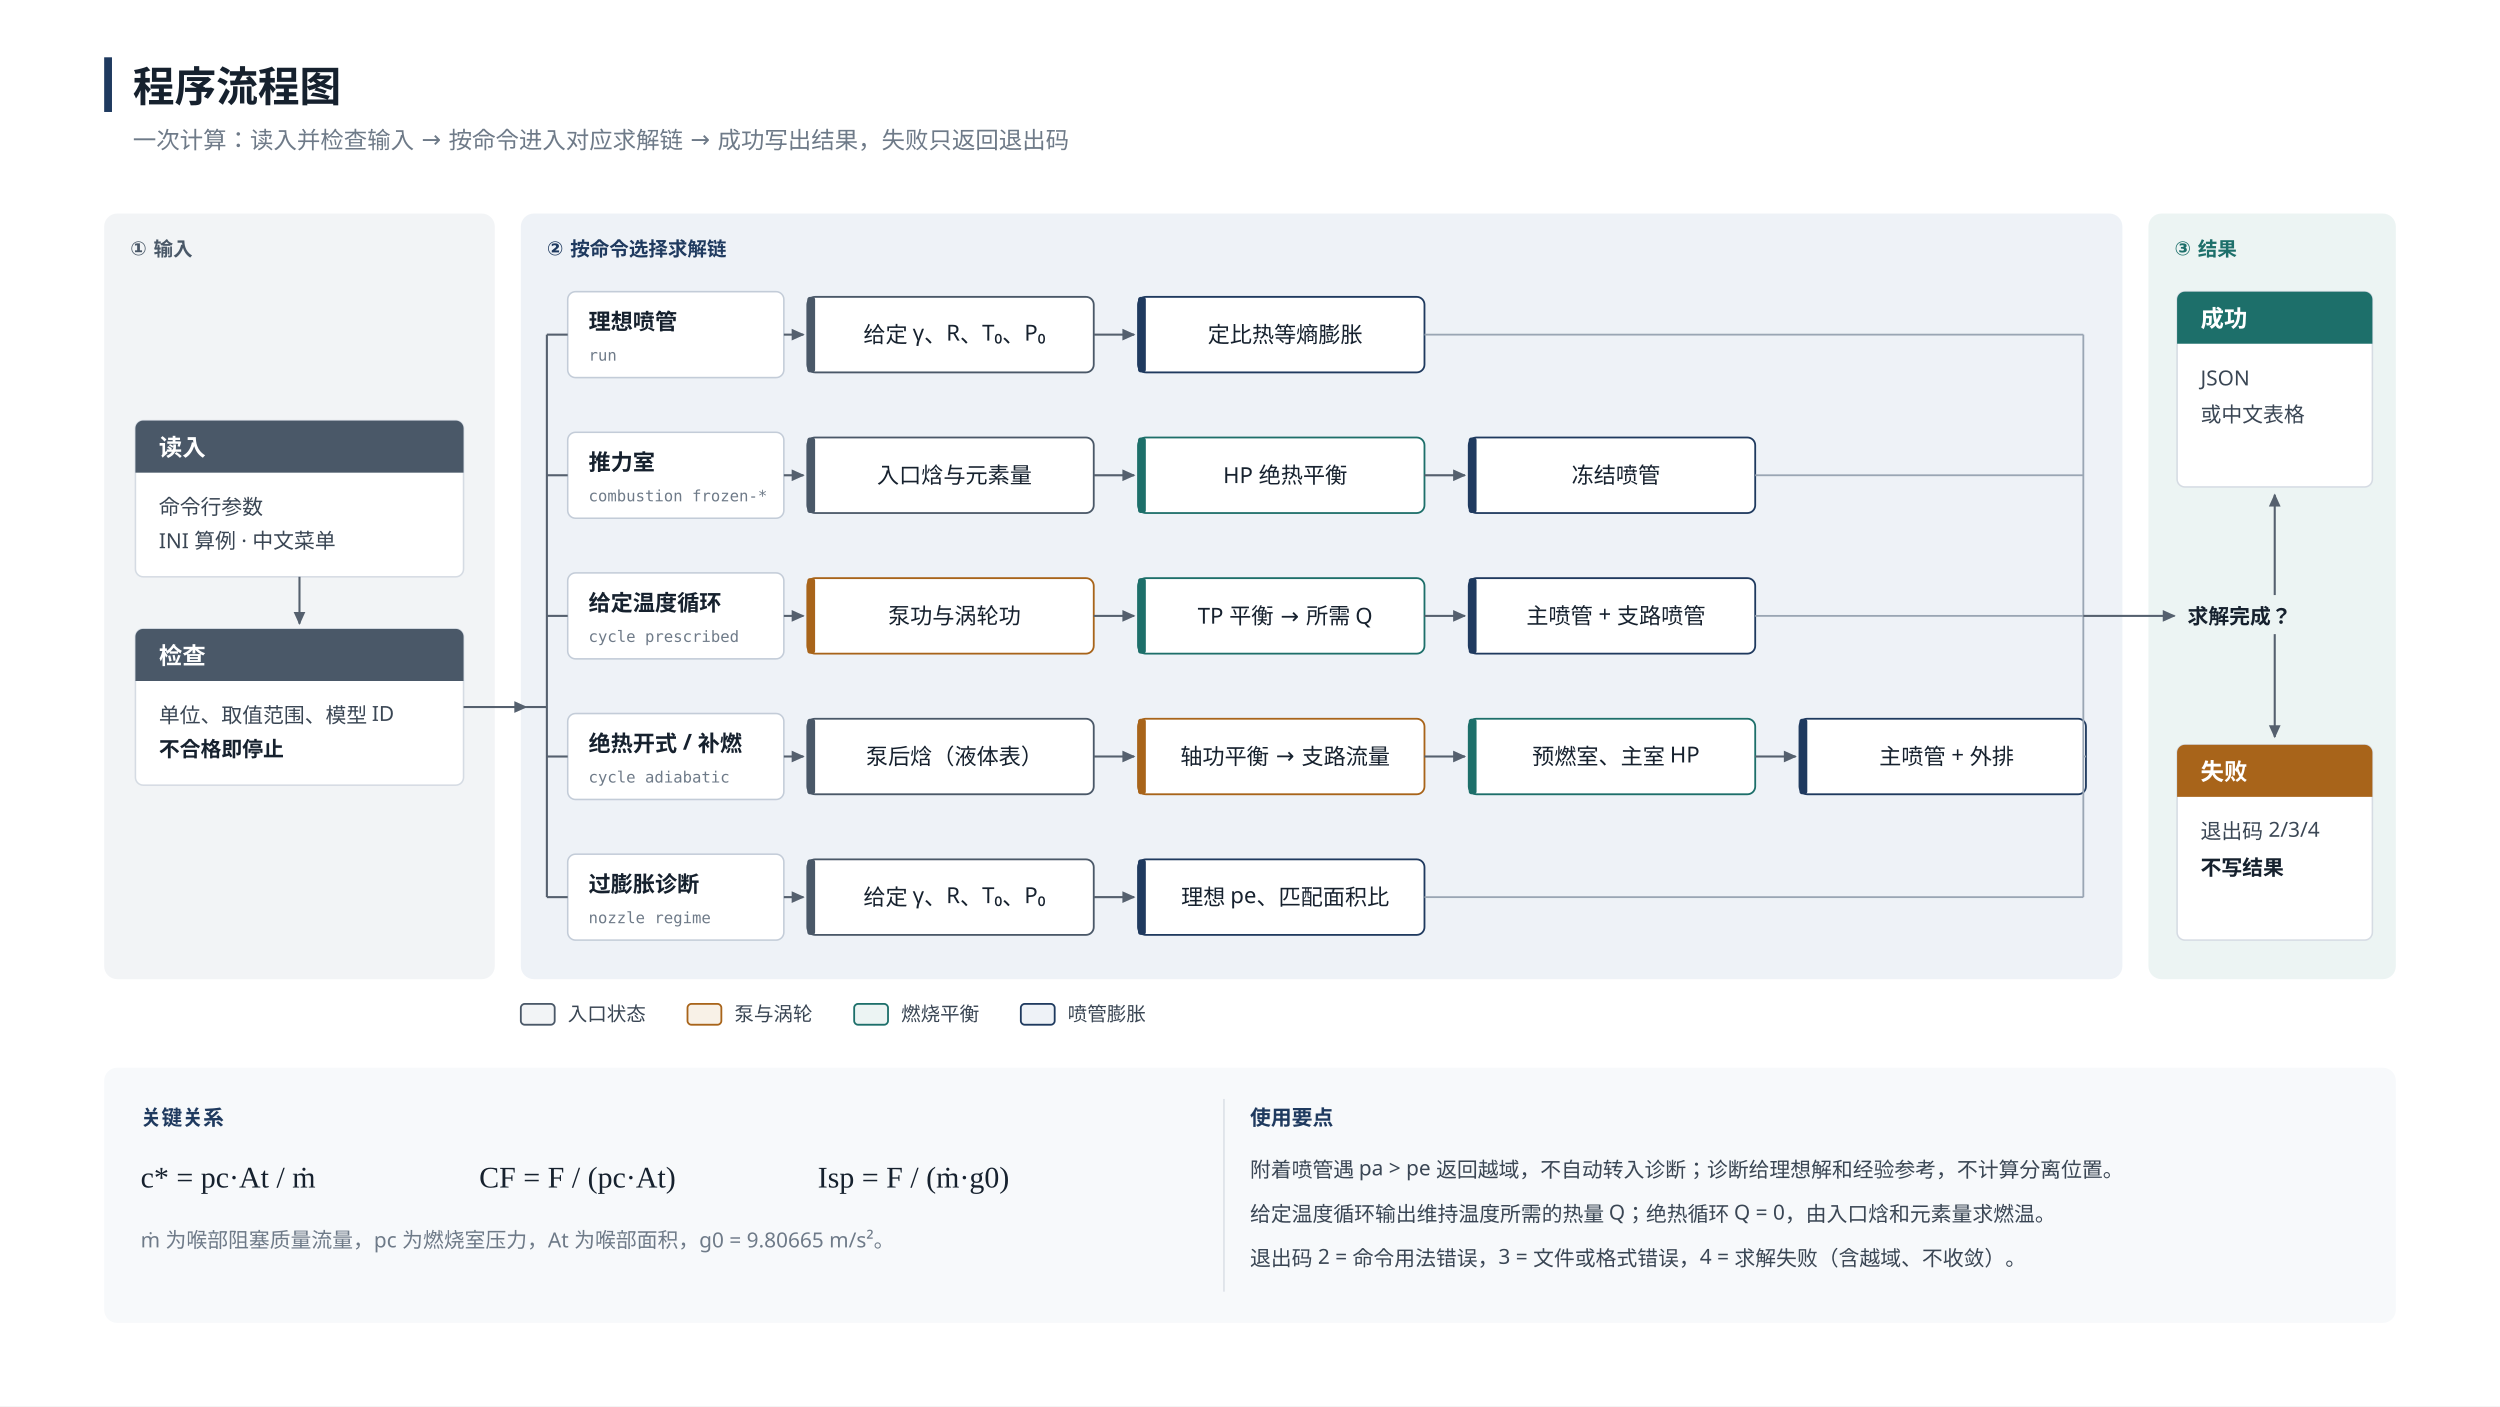
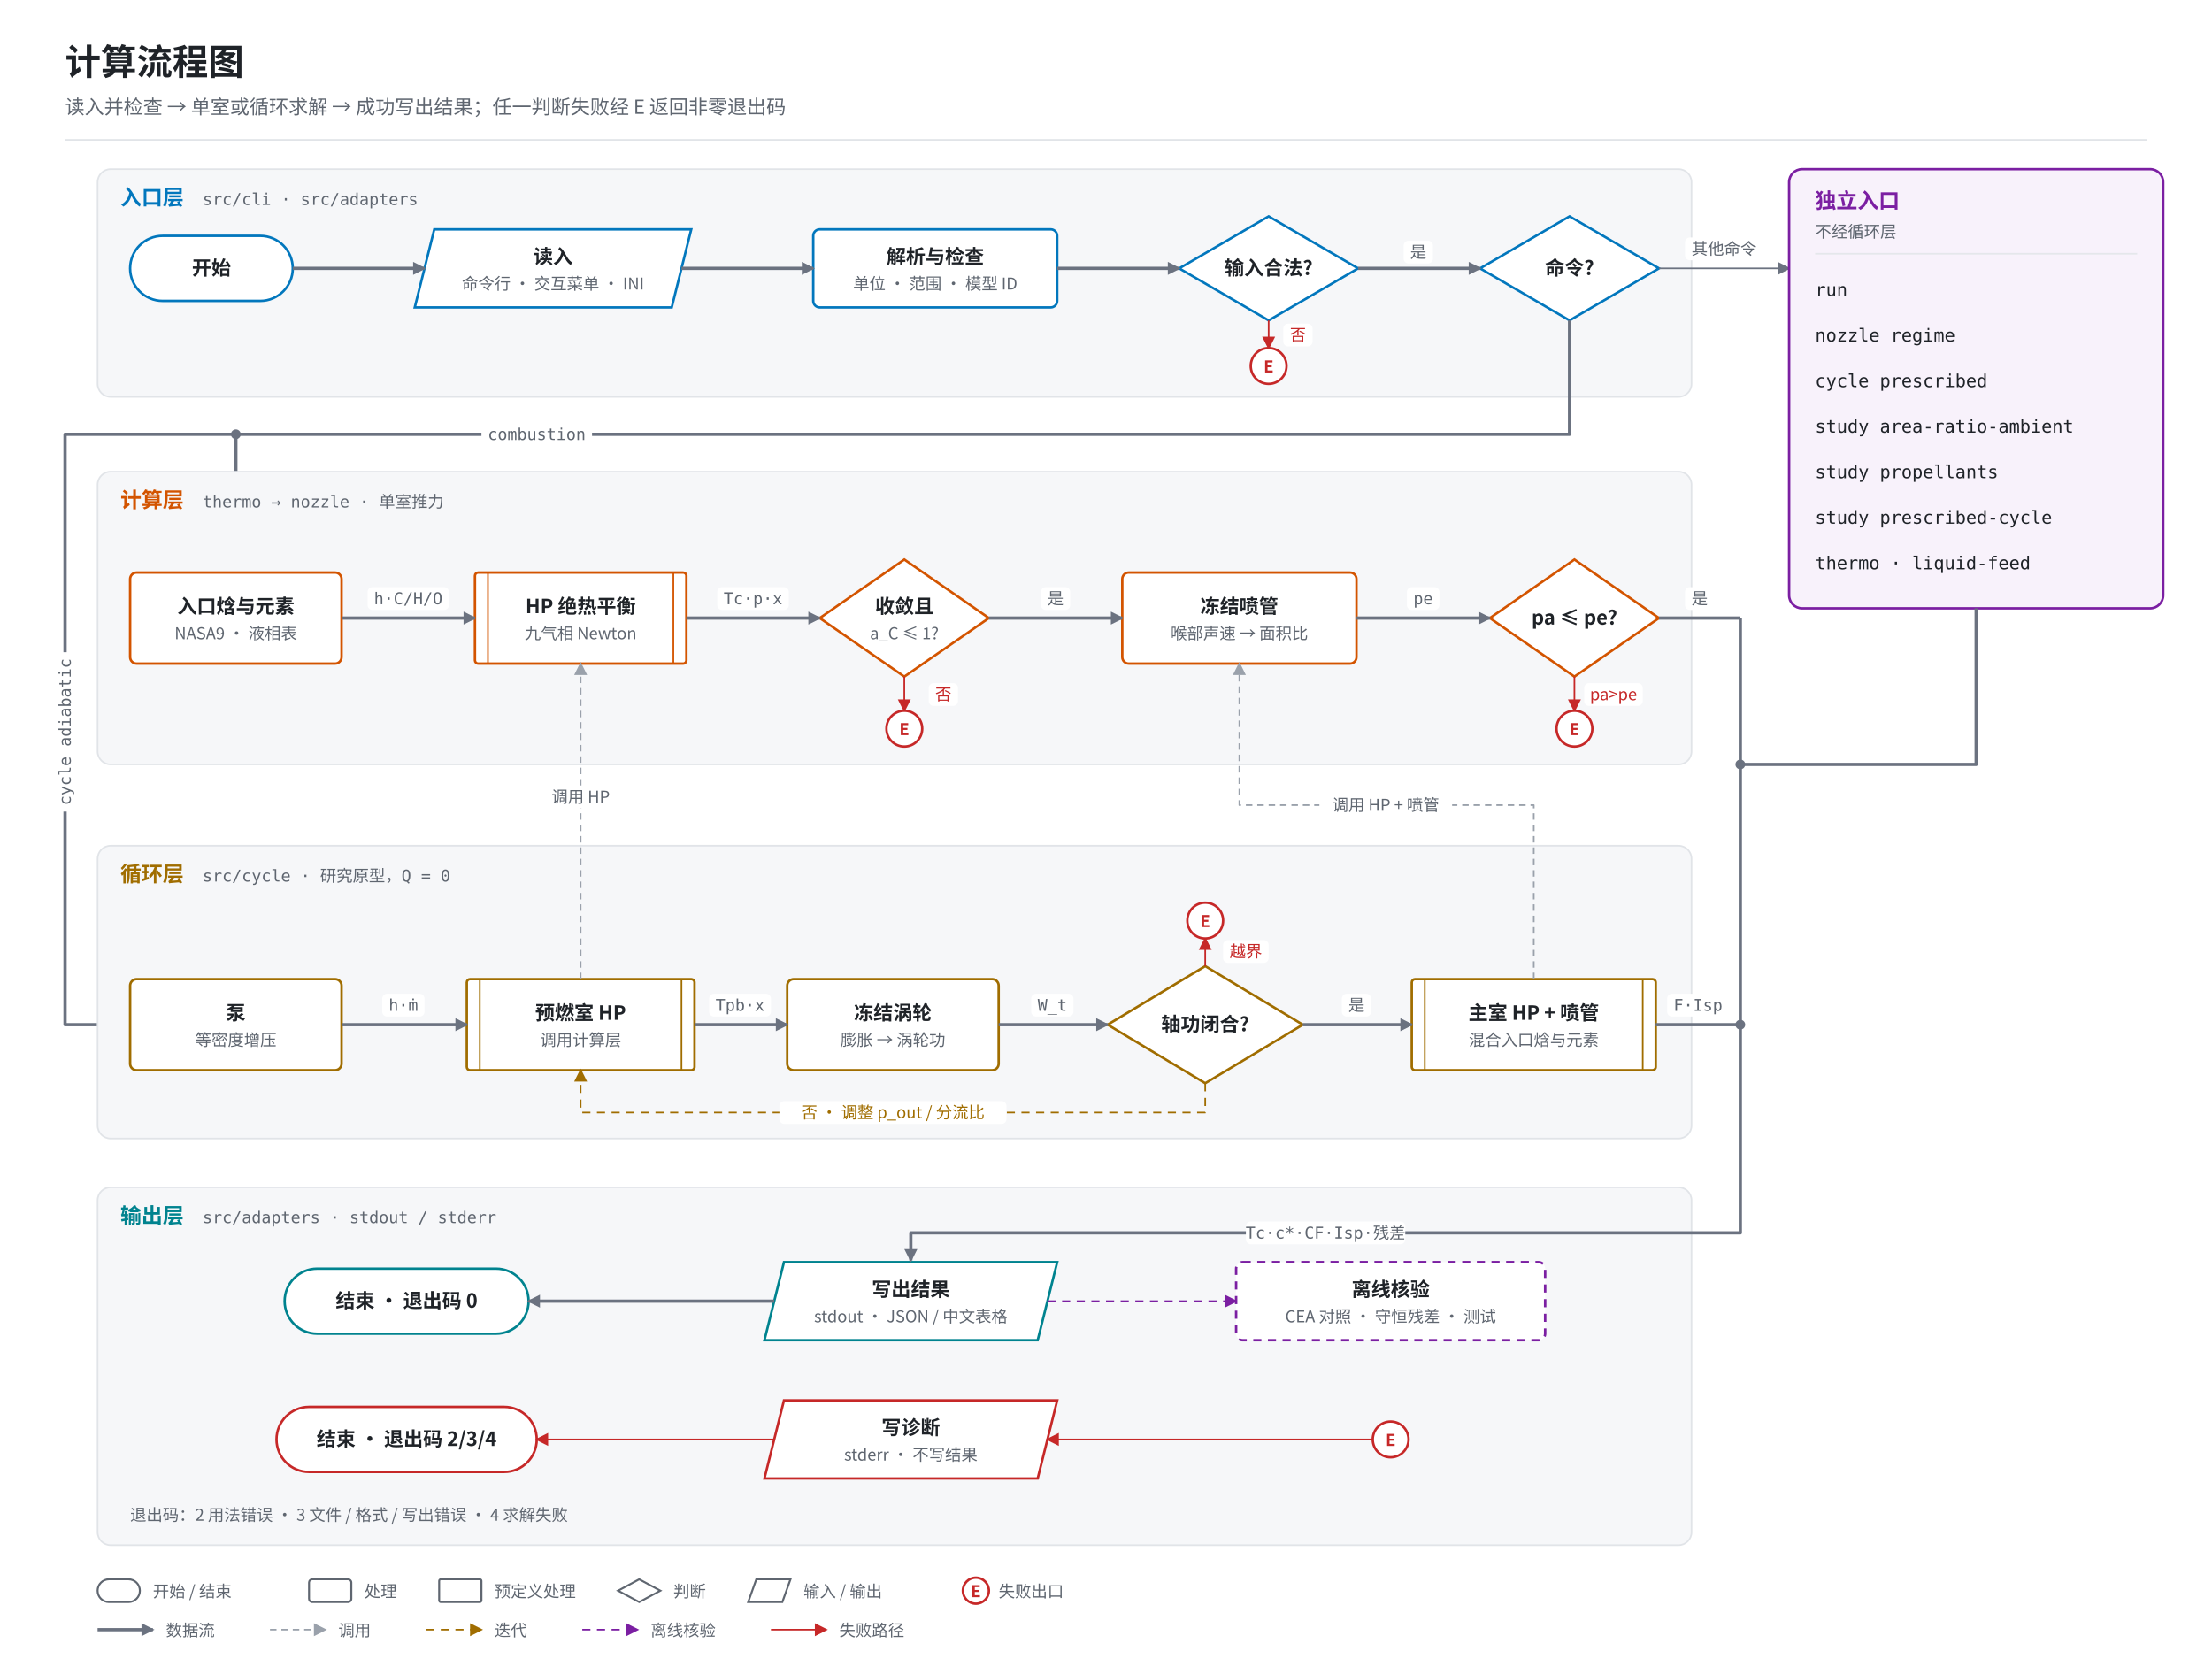
- <svg xmlns="http://www.w3.org/2000/svg" width="1920" height="1080" viewBox="0 0 1920 1080" role="img" aria-labelledby="flow-title flow-desc">
+ <svg xmlns="http://www.w3.org/2000/svg" width="1360" height="1020" viewBox="0 0 1360 1020" role="img" aria-labelledby="flow-title flow-desc">
  <defs>
-     <marker id="flow-arrow" markerWidth="10" markerHeight="9" refX="9" refY="4.5" orient="auto" markerUnits="userSpaceOnUse">
-       <path d="M0,0 L10,4.5 L0,9 Z" fill="#55606e" />
+     <marker id="ah-main" markerWidth="8" markerHeight="8" refX="7" refY="4" orient="auto" markerUnits="userSpaceOnUse">
+       <path d="M0,0 L8,4 L0,8 Z" fill="#6b7280" />
+     </marker>
+     <marker id="ah-sub" markerWidth="8" markerHeight="8" refX="7" refY="4" orient="auto" markerUnits="userSpaceOnUse">
+       <path d="M0,0 L8,4 L0,8 Z" fill="#6b7280" />
+     </marker>
+     <marker id="ah-call" markerWidth="8" markerHeight="8" refX="7" refY="4" orient="auto" markerUnits="userSpaceOnUse">
+       <path d="M0,0 L8,4 L0,8 Z" fill="#9aa1ab" />
+     </marker>
+     <marker id="ah-loop" markerWidth="8" markerHeight="8" refX="7" refY="4" orient="auto" markerUnits="userSpaceOnUse">
+       <path d="M0,0 L8,4 L0,8 Z" fill="#a06d00" />
+     </marker>
+     <marker id="ah-verify" markerWidth="8" markerHeight="8" refX="7" refY="4" orient="auto" markerUnits="userSpaceOnUse">
+       <path d="M0,0 L8,4 L0,8 Z" fill="#7b1fa2" />
+     </marker>
+     <marker id="ah-fail" markerWidth="8" markerHeight="8" refX="7" refY="4" orient="auto" markerUnits="userSpaceOnUse">
+       <path d="M0,0 L8,4 L0,8 Z" fill="#c62828" />
    </marker>
  </defs>
-   <g font-family="'Noto Sans SC','Source Han Sans SC','Microsoft YaHei',sans-serif">
-     <rect width="1920" height="1080" fill="#ffffff" />
-     <rect x="80" y="44" width="6" height="42" fill="#1f3a5f" />
-     <text x="102" y="78" font-size="32" fill="#16212e" font-weight="700" text-anchor="start">程序流程图</text>
-     <text x="102" y="114" font-size="18" fill="#6e7a88" font-weight="400" text-anchor="start">一次计算：读入并检查输入 → 按命令进入对应求解链 → 成功写出结果，失败只返回退出码</text>
-     <rect x="80" y="164" width="300" height="588" rx="10" fill="#f2f4f6" stroke="none" stroke-width="1.2" />
-     <text x="100" y="196" font-size="15" fill="#4a5868" font-weight="700" text-anchor="start">① 输入</text>
-     <rect x="104" y="323.0" width="252" height="120" rx="6" fill="#ffffff" stroke="#d5dbe3" stroke-width="1.2" />
-     <path d="M104,329.0 a6,6 0 0 1 6,-6 h240 a6,6 0 0 1 6,6 v34 h-252 Z" fill="#4a5868" />
-     <text x="122" y="350.0" font-size="18" fill="#ffffff" font-weight="700" text-anchor="start">读入</text>
-     <text x="122" y="395.0" font-size="16" fill="#3a4654" font-weight="400" text-anchor="start">命令行参数</text>
-     <text x="122" y="421.0" font-size="16" fill="#3a4654" font-weight="400" text-anchor="start">INI 算例 · 中文菜单</text>
-     <polyline points="230,443.0 230,479.0" fill="none" stroke="#55606e" stroke-width="1.6" stroke-linejoin="round" marker-end="url(#flow-arrow)" />
-     <rect x="104" y="483.0" width="252" height="120" rx="6" fill="#ffffff" stroke="#d5dbe3" stroke-width="1.2" />
-     <path d="M104,489.0 a6,6 0 0 1 6,-6 h240 a6,6 0 0 1 6,6 v34 h-252 Z" fill="#4a5868" />
-     <text x="122" y="510.0" font-size="18" fill="#ffffff" font-weight="700" text-anchor="start">检查</text>
-     <text x="122" y="555.0" font-size="16" fill="#3a4654" font-weight="400" text-anchor="start">单位、取值范围、模型 ID</text>
-     <text x="122" y="581.0" font-size="16" fill="#3a4654" font-weight="400" text-anchor="start">
-       <tspan font-weight="700" fill="#16212e">不合格即停止</tspan>
-     </text>
-     <rect x="400" y="164" width="1230" height="588" rx="10" fill="#eef2f7" stroke="none" stroke-width="1.2" />
-     <text x="420" y="196" font-size="15" fill="#1f3a5f" font-weight="700" text-anchor="start">② 按命令选择求解链</text>
-     <polyline points="356,543.0 404,543.0" fill="none" stroke="#55606e" stroke-width="1.6" stroke-linejoin="round" marker-end="url(#flow-arrow)" />
-     <line x1="420" y1="257.0" x2="420" y2="689.0" stroke="#55606e" stroke-width="1.6" />
-     <line x1="404" y1="543.0" x2="420" y2="543.0" stroke="#55606e" stroke-width="1.6" />
-     <rect x="436" y="224" width="166" height="66" rx="6" fill="#ffffff" stroke="#c3ccd8" stroke-width="1.2" />
-     <text x="452" y="253.0" font-size="17" fill="#16212e" font-weight="700" text-anchor="start">理想喷管</text>
-     <text x="452" y="277.0" font-size="12" fill="#6e7a88" font-weight="400" text-anchor="start" font-family="'Cascadia Mono',Consolas,monospace">run</text>
-     <line x1="420" y1="257.0" x2="436" y2="257.0" stroke="#55606e" stroke-width="1.6" />
-     <polyline points="602,257.0 617,257.0" fill="none" stroke="#55606e" stroke-width="1.6" stroke-linejoin="round" marker-end="url(#flow-arrow)" />
-     <rect x="620" y="228" width="220" height="58" rx="6" fill="#ffffff" stroke="#4a5868" stroke-width="1.4" />
-     <rect x="620" y="228" width="6" height="58" rx="2" fill="#4a5868" />
-     <text x="733.0" y="263.0" font-size="17" fill="#16212e" font-weight="500" text-anchor="middle">给定 γ、R、T₀、P₀</text>
-     <polyline points="840,257.0 871,257.0" fill="none" stroke="#55606e" stroke-width="1.6" stroke-linejoin="round" marker-end="url(#flow-arrow)" />
-     <rect x="874" y="228" width="220" height="58" rx="6" fill="#ffffff" stroke="#1f3a5f" stroke-width="1.4" />
-     <rect x="874" y="228" width="6" height="58" rx="2" fill="#1f3a5f" />
-     <text x="987.0" y="263.0" font-size="17" fill="#16212e" font-weight="500" text-anchor="middle">定比热等熵膨胀</text>
-     <line x1="1094" y1="257.0" x2="1600" y2="257.0" stroke="#9aa6b4" stroke-width="1.4" />
-     <rect x="436" y="332" width="166" height="66" rx="6" fill="#ffffff" stroke="#c3ccd8" stroke-width="1.2" />
-     <text x="452" y="361.0" font-size="17" fill="#16212e" font-weight="700" text-anchor="start">推力室</text>
-     <text x="452" y="385.0" font-size="12" fill="#6e7a88" font-weight="400" text-anchor="start" font-family="'Cascadia Mono',Consolas,monospace">combustion frozen-*</text>
-     <line x1="420" y1="365.0" x2="436" y2="365.0" stroke="#55606e" stroke-width="1.6" />
-     <polyline points="602,365.0 617,365.0" fill="none" stroke="#55606e" stroke-width="1.6" stroke-linejoin="round" marker-end="url(#flow-arrow)" />
-     <rect x="620" y="336" width="220" height="58" rx="6" fill="#ffffff" stroke="#4a5868" stroke-width="1.4" />
-     <rect x="620" y="336" width="6" height="58" rx="2" fill="#4a5868" />
-     <text x="733.0" y="371.0" font-size="17" fill="#16212e" font-weight="500" text-anchor="middle">入口焓与元素量</text>
-     <polyline points="840,365.0 871,365.0" fill="none" stroke="#55606e" stroke-width="1.6" stroke-linejoin="round" marker-end="url(#flow-arrow)" />
-     <rect x="874" y="336" width="220" height="58" rx="6" fill="#ffffff" stroke="#1d6f6a" stroke-width="1.4" />
-     <rect x="874" y="336" width="6" height="58" rx="2" fill="#1d6f6a" />
-     <text x="987.0" y="371.0" font-size="17" fill="#16212e" font-weight="500" text-anchor="middle">HP 绝热平衡</text>
-     <polyline points="1094,365.0 1125,365.0" fill="none" stroke="#55606e" stroke-width="1.6" stroke-linejoin="round" marker-end="url(#flow-arrow)" />
-     <rect x="1128" y="336" width="220" height="58" rx="6" fill="#ffffff" stroke="#1f3a5f" stroke-width="1.4" />
-     <rect x="1128" y="336" width="6" height="58" rx="2" fill="#1f3a5f" />
-     <text x="1241.0" y="371.0" font-size="17" fill="#16212e" font-weight="500" text-anchor="middle">冻结喷管</text>
-     <line x1="1348" y1="365.0" x2="1600" y2="365.0" stroke="#9aa6b4" stroke-width="1.4" />
-     <rect x="436" y="440" width="166" height="66" rx="6" fill="#ffffff" stroke="#c3ccd8" stroke-width="1.2" />
-     <text x="452" y="469.0" font-size="17" fill="#16212e" font-weight="700" text-anchor="start">给定温度循环</text>
-     <text x="452" y="493.0" font-size="12" fill="#6e7a88" font-weight="400" text-anchor="start" font-family="'Cascadia Mono',Consolas,monospace">cycle prescribed</text>
-     <line x1="420" y1="473.0" x2="436" y2="473.0" stroke="#55606e" stroke-width="1.6" />
-     <polyline points="602,473.0 617,473.0" fill="none" stroke="#55606e" stroke-width="1.6" stroke-linejoin="round" marker-end="url(#flow-arrow)" />
-     <rect x="620" y="444" width="220" height="58" rx="6" fill="#ffffff" stroke="#a8641a" stroke-width="1.4" />
-     <rect x="620" y="444" width="6" height="58" rx="2" fill="#a8641a" />
-     <text x="733.0" y="479.0" font-size="17" fill="#16212e" font-weight="500" text-anchor="middle">泵功与涡轮功</text>
-     <polyline points="840,473.0 871,473.0" fill="none" stroke="#55606e" stroke-width="1.6" stroke-linejoin="round" marker-end="url(#flow-arrow)" />
-     <rect x="874" y="444" width="220" height="58" rx="6" fill="#ffffff" stroke="#1d6f6a" stroke-width="1.4" />
-     <rect x="874" y="444" width="6" height="58" rx="2" fill="#1d6f6a" />
-     <text x="987.0" y="479.0" font-size="17" fill="#16212e" font-weight="500" text-anchor="middle">TP 平衡 → 所需 Q</text>
-     <polyline points="1094,473.0 1125,473.0" fill="none" stroke="#55606e" stroke-width="1.6" stroke-linejoin="round" marker-end="url(#flow-arrow)" />
-     <rect x="1128" y="444" width="220" height="58" rx="6" fill="#ffffff" stroke="#1f3a5f" stroke-width="1.4" />
-     <rect x="1128" y="444" width="6" height="58" rx="2" fill="#1f3a5f" />
-     <text x="1241.0" y="479.0" font-size="17" fill="#16212e" font-weight="500" text-anchor="middle">主喷管 + 支路喷管</text>
-     <line x1="1348" y1="473.0" x2="1600" y2="473.0" stroke="#9aa6b4" stroke-width="1.4" />
-     <rect x="436" y="548" width="166" height="66" rx="6" fill="#ffffff" stroke="#c3ccd8" stroke-width="1.2" />
-     <text x="452" y="577.0" font-size="17" fill="#16212e" font-weight="700" text-anchor="start">绝热开式 / 补燃</text>
-     <text x="452" y="601.0" font-size="12" fill="#6e7a88" font-weight="400" text-anchor="start" font-family="'Cascadia Mono',Consolas,monospace">cycle adiabatic</text>
-     <line x1="420" y1="581.0" x2="436" y2="581.0" stroke="#55606e" stroke-width="1.6" />
-     <polyline points="602,581.0 617,581.0" fill="none" stroke="#55606e" stroke-width="1.6" stroke-linejoin="round" marker-end="url(#flow-arrow)" />
-     <rect x="620" y="552" width="220" height="58" rx="6" fill="#ffffff" stroke="#4a5868" stroke-width="1.4" />
-     <rect x="620" y="552" width="6" height="58" rx="2" fill="#4a5868" />
-     <text x="733.0" y="587.0" font-size="17" fill="#16212e" font-weight="500" text-anchor="middle">泵后焓（液体表）</text>
-     <polyline points="840,581.0 871,581.0" fill="none" stroke="#55606e" stroke-width="1.6" stroke-linejoin="round" marker-end="url(#flow-arrow)" />
-     <rect x="874" y="552" width="220" height="58" rx="6" fill="#ffffff" stroke="#a8641a" stroke-width="1.4" />
-     <rect x="874" y="552" width="6" height="58" rx="2" fill="#a8641a" />
-     <text x="987.0" y="587.0" font-size="17" fill="#16212e" font-weight="500" text-anchor="middle">轴功平衡 → 支路流量</text>
-     <polyline points="1094,581.0 1125,581.0" fill="none" stroke="#55606e" stroke-width="1.6" stroke-linejoin="round" marker-end="url(#flow-arrow)" />
-     <rect x="1128" y="552" width="220" height="58" rx="6" fill="#ffffff" stroke="#1d6f6a" stroke-width="1.4" />
-     <rect x="1128" y="552" width="6" height="58" rx="2" fill="#1d6f6a" />
-     <text x="1241.0" y="587.0" font-size="17" fill="#16212e" font-weight="500" text-anchor="middle">预燃室、主室 HP</text>
-     <polyline points="1348,581.0 1379,581.0" fill="none" stroke="#55606e" stroke-width="1.6" stroke-linejoin="round" marker-end="url(#flow-arrow)" />
-     <rect x="1382" y="552" width="220" height="58" rx="6" fill="#ffffff" stroke="#1f3a5f" stroke-width="1.4" />
-     <rect x="1382" y="552" width="6" height="58" rx="2" fill="#1f3a5f" />
-     <text x="1495.0" y="587.0" font-size="17" fill="#16212e" font-weight="500" text-anchor="middle">主喷管 + 外排</text>
-     <line x1="1602" y1="581.0" x2="1600" y2="581.0" stroke="#9aa6b4" stroke-width="1.4" />
-     <rect x="436" y="656" width="166" height="66" rx="6" fill="#ffffff" stroke="#c3ccd8" stroke-width="1.2" />
-     <text x="452" y="685.0" font-size="17" fill="#16212e" font-weight="700" text-anchor="start">过膨胀诊断</text>
-     <text x="452" y="709.0" font-size="12" fill="#6e7a88" font-weight="400" text-anchor="start" font-family="'Cascadia Mono',Consolas,monospace">nozzle regime</text>
-     <line x1="420" y1="689.0" x2="436" y2="689.0" stroke="#55606e" stroke-width="1.6" />
-     <polyline points="602,689.0 617,689.0" fill="none" stroke="#55606e" stroke-width="1.6" stroke-linejoin="round" marker-end="url(#flow-arrow)" />
-     <rect x="620" y="660" width="220" height="58" rx="6" fill="#ffffff" stroke="#4a5868" stroke-width="1.4" />
-     <rect x="620" y="660" width="6" height="58" rx="2" fill="#4a5868" />
-     <text x="733.0" y="695.0" font-size="17" fill="#16212e" font-weight="500" text-anchor="middle">给定 γ、R、T₀、P₀</text>
-     <polyline points="840,689.0 871,689.0" fill="none" stroke="#55606e" stroke-width="1.6" stroke-linejoin="round" marker-end="url(#flow-arrow)" />
-     <rect x="874" y="660" width="220" height="58" rx="6" fill="#ffffff" stroke="#1f3a5f" stroke-width="1.4" />
-     <rect x="874" y="660" width="6" height="58" rx="2" fill="#1f3a5f" />
-     <text x="987.0" y="695.0" font-size="17" fill="#16212e" font-weight="500" text-anchor="middle">理想 pe、匹配面积比</text>
-     <line x1="1094" y1="689.0" x2="1600" y2="689.0" stroke="#9aa6b4" stroke-width="1.4" />
-     <line x1="1600" y1="257.0" x2="1600" y2="689.0" stroke="#9aa6b4" stroke-width="1.4" />
-     <rect x="1650" y="164" width="190" height="588" rx="10" fill="#ecf4f3" stroke="none" stroke-width="1.2" />
-     <text x="1670" y="196" font-size="15" fill="#1d6f6a" font-weight="700" text-anchor="start">③ 结果</text>
-     <polyline points="1600,473.0 1670,473.0" fill="none" stroke="#55606e" stroke-width="1.6" stroke-linejoin="round" marker-end="url(#flow-arrow)" />
-     <rect x="1672" y="224" width="150" height="150" rx="6" fill="#ffffff" stroke="#d5dbe3" stroke-width="1.2" />
-     <path d="M1672,230 a6,6 0 0 1 6,-6 h138 a6,6 0 0 1 6,6 v34 h-150 Z" fill="#1d6f6a" />
-     <text x="1690" y="251.0" font-size="18" fill="#ffffff" font-weight="700" text-anchor="start">成功</text>
-     <text x="1690" y="296" font-size="16" fill="#3a4654" font-weight="400" text-anchor="start">JSON</text>
-     <text x="1690" y="324" font-size="16" fill="#3a4654" font-weight="400" text-anchor="start">或中文表格</text>
-     <rect x="1672" y="572" width="150" height="150" rx="6" fill="#ffffff" stroke="#d5dbe3" stroke-width="1.2" />
-     <path d="M1672,578 a6,6 0 0 1 6,-6 h138 a6,6 0 0 1 6,6 v34 h-150 Z" fill="#a8641a" />
-     <text x="1690" y="599.0" font-size="18" fill="#ffffff" font-weight="700" text-anchor="start">失败</text>
-     <text x="1690" y="644" font-size="16" fill="#3a4654" font-weight="400" text-anchor="start">退出码 2/3/4</text>
-     <text x="1690" y="672" font-size="16" fill="#3a4654" font-weight="400" text-anchor="start">
-       <tspan font-weight="700" fill="#16212e">不写结果</tspan>
-     </text>
-     <text x="1680" y="479.0" font-size="16" fill="#16212e" font-weight="700" text-anchor="start">求解完成？</text>
-     <polyline points="1747,457.0 1747,380" fill="none" stroke="#55606e" stroke-width="1.6" stroke-linejoin="round" marker-end="url(#flow-arrow)" />
-     <polyline points="1747,487.0 1747,566" fill="none" stroke="#55606e" stroke-width="1.6" stroke-linejoin="round" marker-end="url(#flow-arrow)" />
-     <rect x="400" y="771" width="26" height="16" rx="3" fill="#f2f4f6" stroke="#4a5868" stroke-width="1.4" />
-     <text x="436" y="784" font-size="15" fill="#3a4654" font-weight="400" text-anchor="start">入口状态</text>
-     <rect x="528.0" y="771" width="26" height="16" rx="3" fill="#f8f1e7" stroke="#a8641a" stroke-width="1.4" />
-     <text x="564.0" y="784" font-size="15" fill="#3a4654" font-weight="400" text-anchor="start">泵与涡轮</text>
-     <rect x="656.0" y="771" width="26" height="16" rx="3" fill="#ecf4f3" stroke="#1d6f6a" stroke-width="1.4" />
-     <text x="692.0" y="784" font-size="15" fill="#3a4654" font-weight="400" text-anchor="start">燃烧平衡</text>
-     <rect x="784.0" y="771" width="26" height="16" rx="3" fill="#eef2f7" stroke="#1f3a5f" stroke-width="1.4" />
-     <text x="820.0" y="784" font-size="15" fill="#3a4654" font-weight="400" text-anchor="start">喷管膨胀</text>
-     <rect x="80" y="820" width="1760" height="196" rx="10" fill="#f7f9fb" stroke="none" stroke-width="1.2" />
-     <text x="108" y="864" font-size="16" fill="#1f3a5f" font-weight="700" text-anchor="start">关键关系</text>
-     <text x="108" y="912" font-size="23" fill="#16212e" font-family="Cambria Math,Cambria,Times New Roman,serif">c* = pc·At / ṁ</text>
-     <text x="368" y="912" font-size="23" fill="#16212e" font-family="Cambria Math,Cambria,Times New Roman,serif">CF = F / (pc·At)</text>
-     <text x="628" y="912" font-size="23" fill="#16212e" font-family="Cambria Math,Cambria,Times New Roman,serif">Isp = F / (ṁ·g0)</text>
-     <text x="108" y="958" font-size="16" fill="#6e7a88" font-weight="400" text-anchor="start">ṁ 为喉部阻塞质量流量，pc 为燃烧室压力，At 为喉部面积，g0 = 9.80665 m/s²。</text>
-     <text x="960" y="864" font-size="16" fill="#1f3a5f" font-weight="700" text-anchor="start">使用要点</text>
-     <text x="960" y="904" font-size="16" fill="#3a4654" font-weight="400" text-anchor="start">附着喷管遇 pa &gt; pe 返回越域，不自动转入诊断；诊断给理想解和经验参考，不计算分离位置。</text>
-     <text x="960" y="938" font-size="16" fill="#3a4654" font-weight="400" text-anchor="start">给定温度循环输出维持温度所需的热量 Q；绝热循环 Q = 0，由入口焓和元素量求燃温。</text>
-     <text x="960" y="972" font-size="16" fill="#3a4654" font-weight="400" text-anchor="start">退出码 2 = 命令用法错误，3 = 文件或格式错误，4 = 求解失败（含越域、不收敛）。</text>
-     <line x1="940" y1="844" x2="940" y2="992" stroke="#d5dbe3" stroke-width="1" />
+   <g font-family="'Microsoft YaHei','Noto Sans CJK SC','PingFang SC',sans-serif">
+     <rect width="1360" height="1020" fill="#ffffff" />
+     <text x="40" y="46" font-size="22" fill="#1f2328" font-weight="700" text-anchor="start">计算流程图</text>
+     <text x="40" y="70" font-size="12" fill="#5f6670" text-anchor="start">读入并检查 → 单室或循环求解 → 成功写出结果；任一判断失败经 E 返回非零退出码</text>
+     <line x1="40" y1="86" x2="1320" y2="86" stroke="#e1e4e8" stroke-width="1" />
+     <rect x="60" y="104" width="980" height="140" rx="8" fill="#f6f7f9" stroke="#e1e4e8" stroke-width="1" />
+     <text x="74" y="126" font-size="13" fill="#0277bd" font-weight="700" text-anchor="start">入口层</text>
+     <text x="124.56" y="126" font-size="10" fill="#5f6670" text-anchor="start" font-family="'Cascadia Mono',Consolas,'JetBrains Mono',monospace">src/cli · src/adapters</text>
+     <rect x="80" y="145" width="100" height="40" rx="20.0" fill="#ffffff" stroke="#0277bd" stroke-width="1.5" />
+     <text x="130" y="169" font-size="12" fill="#1f2328" font-weight="600" text-anchor="middle">开始</text>
+     <polygon points="267,141 425,141 413,189 255,189" fill="#ffffff" stroke="#0277bd" stroke-width="1.5" />
+     <text x="340" y="162" font-size="12" fill="#1f2328" font-weight="600" text-anchor="middle">读入</text>
+     <text x="340" y="178" font-size="10" fill="#5f6670" text-anchor="middle">命令行 · 交互菜单 · INI</text>
+     <rect x="500" y="141" width="150" height="48" rx="4" fill="#ffffff" stroke="#0277bd" stroke-width="1.5" />
+     <text x="575" y="162" font-size="12" fill="#1f2328" font-weight="600" text-anchor="middle">解析与检查</text>
+     <text x="575" y="178" font-size="10" fill="#5f6670" text-anchor="middle">单位 · 范围 · 模型 ID</text>
+     <polygon points="780,133 835,165 780,197 725,165" fill="#ffffff" stroke="#0277bd" stroke-width="1.5" />
+     <text x="780" y="169" font-size="12" fill="#1f2328" font-weight="600" text-anchor="middle">输入合法?</text>
+     <polygon points="965,133 1020,165 965,197 910,165" fill="#ffffff" stroke="#0277bd" stroke-width="1.5" />
+     <text x="965" y="169" font-size="12" fill="#1f2328" font-weight="600" text-anchor="middle">命令?</text>
+     <polyline points="180,165 261,165" fill="none" stroke="#6b7280" stroke-width="2" stroke-linejoin="round" marker-end="url(#ah-main)" />
+     <polyline points="419,165 500,165" fill="none" stroke="#6b7280" stroke-width="2" stroke-linejoin="round" marker-end="url(#ah-main)" />
+     <polyline points="650,165 725,165" fill="none" stroke="#6b7280" stroke-width="2" stroke-linejoin="round" marker-end="url(#ah-main)" />
+     <polyline points="835,165 910,165" fill="none" stroke="#6b7280" stroke-width="2" stroke-linejoin="round" marker-end="url(#ah-main)" />
+     <rect x="863" y="148" width="18" height="14" rx="3" fill="#ffffff" />
+     <text x="872" y="158.5" font-size="10" fill="#5f6670" text-anchor="middle">是</text>
+     <polyline points="780,197 780,214" fill="none" stroke="#c62828" stroke-width="1" stroke-linejoin="round" marker-end="url(#ah-fail)" />
+     <circle cx="780" cy="225" r="11" fill="#ffffff" stroke="#c62828" stroke-width="1.5" />
+     <text x="780" y="229" font-size="10" fill="#c62828" font-weight="700" text-anchor="middle">E</text>
+     <rect x="789" y="199" width="18" height="14" rx="3" fill="#ffffff" />
+     <text x="798" y="209.5" font-size="10" fill="#c62828" text-anchor="middle">否</text>
+     <polyline points="965,197 965,267 145,267 145,352" fill="none" stroke="#6b7280" stroke-width="2" stroke-linejoin="round" marker-end="url(#ah-main)" />
+     <rect x="296" y="260" width="68" height="14" rx="3" fill="#ffffff" />
+     <text x="330" y="270.5" font-size="10" fill="#5f6670" text-anchor="middle" font-family="'Cascadia Mono',Consolas,'JetBrains Mono',monospace">combustion</text>
+     <polyline points="145,267 40,267 40,630 80,630" fill="none" stroke="#6b7280" stroke-width="2" stroke-linejoin="round" marker-end="url(#ah-main)" />
+     <circle cx="145" cy="267" r="3" fill="#6b7280" />
+     <g transform="rotate(-90 40 450)">
+       <rect x="-9" y="443" width="98" height="14" rx="3" fill="#ffffff" />
+       <text x="40" y="453.5" font-size="10" fill="#5f6670" text-anchor="middle" font-family="'Cascadia Mono',Consolas,'JetBrains Mono',monospace">cycle adiabatic</text>
+     </g>
+     <polyline points="1020,165 1100,165" fill="none" stroke="#6b7280" stroke-width="1" stroke-linejoin="round" marker-end="url(#ah-sub)" />
+     <rect x="1036" y="146" width="48" height="14" rx="3" fill="#ffffff" />
+     <text x="1060" y="156.5" font-size="10" fill="#5f6670" text-anchor="middle">其他命令</text>
+     <rect x="60" y="290" width="980" height="180" rx="8" fill="#f6f7f9" stroke="#e1e4e8" stroke-width="1" />
+     <text x="74" y="312" font-size="13" fill="#d35400" font-weight="700" text-anchor="start">计算层</text>
+     <text x="124.56" y="312" font-size="10" fill="#5f6670" text-anchor="start" font-family="'Cascadia Mono',Consolas,'JetBrains Mono',monospace">thermo → nozzle · 单室推力</text>
+     <rect x="80" y="352" width="130" height="56" rx="4" fill="#ffffff" stroke="#d35400" stroke-width="1.5" />
+     <text x="145" y="377" font-size="12" fill="#1f2328" font-weight="600" text-anchor="middle">入口焓与元素</text>
+     <text x="145" y="393" font-size="10" fill="#5f6670" text-anchor="middle">NASA9 · 液相表</text>
+     <rect x="292" y="352" width="130" height="56" rx="2" fill="#ffffff" stroke="#d35400" stroke-width="1.5" />
+     <line x1="300" y1="352" x2="300" y2="408" stroke="#d35400" stroke-width="1" />
+     <line x1="414" y1="352" x2="414" y2="408" stroke="#d35400" stroke-width="1" />
+     <text x="357" y="377" font-size="12" fill="#1f2328" font-weight="600" text-anchor="middle">HP 绝热平衡</text>
+     <text x="357" y="393" font-size="10" fill="#5f6670" text-anchor="middle">九气相 Newton</text>
+     <polygon points="556,344 608,380 556,416 504,380" fill="#ffffff" stroke="#d35400" stroke-width="1.5" />
+     <text x="556" y="377" font-size="12" fill="#1f2328" font-weight="600" text-anchor="middle">收敛且</text>
+     <text x="556" y="393" font-size="10" fill="#5f6670" text-anchor="middle">a_C ≤ 1?</text>
+     <rect x="690" y="352" width="144" height="56" rx="4" fill="#ffffff" stroke="#d35400" stroke-width="1.5" />
+     <text x="762" y="377" font-size="12" fill="#1f2328" font-weight="600" text-anchor="middle">冻结喷管</text>
+     <text x="762" y="393" font-size="10" fill="#5f6670" text-anchor="middle">喉部声速 → 面积比</text>
+     <polygon points="968,344 1020,380 968,416 916,380" fill="#ffffff" stroke="#d35400" stroke-width="1.5" />
+     <text x="968" y="384" font-size="12" fill="#1f2328" font-weight="600" text-anchor="middle">pa ≤ pe?</text>
+     <polyline points="210,380 292,380" fill="none" stroke="#6b7280" stroke-width="2" stroke-linejoin="round" marker-end="url(#ah-main)" />
+     <rect x="226" y="361" width="50" height="14" rx="3" fill="#ffffff" />
+     <text x="251" y="371.5" font-size="10" fill="#5f6670" text-anchor="middle" font-family="'Cascadia Mono',Consolas,'JetBrains Mono',monospace">h·C/H/O</text>
+     <polyline points="422,380 504,380" fill="none" stroke="#6b7280" stroke-width="2" stroke-linejoin="round" marker-end="url(#ah-main)" />
+     <rect x="441" y="361" width="44" height="14" rx="3" fill="#ffffff" />
+     <text x="463" y="371.5" font-size="10" fill="#5f6670" text-anchor="middle" font-family="'Cascadia Mono',Consolas,'JetBrains Mono',monospace">Tc·p·x</text>
+     <polyline points="608,380 690,380" fill="none" stroke="#6b7280" stroke-width="2" stroke-linejoin="round" marker-end="url(#ah-main)" />
+     <rect x="640" y="361" width="18" height="14" rx="3" fill="#ffffff" />
+     <text x="649" y="371.5" font-size="10" fill="#5f6670" text-anchor="middle">是</text>
+     <polyline points="834,380 916,380" fill="none" stroke="#6b7280" stroke-width="2" stroke-linejoin="round" marker-end="url(#ah-main)" />
+     <rect x="865" y="361" width="20" height="14" rx="3" fill="#ffffff" />
+     <text x="875" y="371.5" font-size="10" fill="#5f6670" text-anchor="middle" font-family="'Cascadia Mono',Consolas,'JetBrains Mono',monospace">pe</text>
+     <polyline points="1020,380 1070,380" fill="none" stroke="#6b7280" stroke-width="2" stroke-linejoin="round" />
+     <rect x="1036" y="361" width="18" height="14" rx="3" fill="#ffffff" />
+     <text x="1045" y="371.5" font-size="10" fill="#5f6670" text-anchor="middle">是</text>
+     <polyline points="556,416 556,437" fill="none" stroke="#c62828" stroke-width="1" stroke-linejoin="round" marker-end="url(#ah-fail)" />
+     <circle cx="556" cy="448" r="11" fill="#ffffff" stroke="#c62828" stroke-width="1.5" />
+     <text x="556" y="452" font-size="10" fill="#c62828" font-weight="700" text-anchor="middle">E</text>
+     <rect x="571" y="420" width="18" height="14" rx="3" fill="#ffffff" />
+     <text x="580" y="430.5" font-size="10" fill="#c62828" text-anchor="middle">否</text>
+     <polyline points="968,416 968,437" fill="none" stroke="#c62828" stroke-width="1" stroke-linejoin="round" marker-end="url(#ah-fail)" />
+     <circle cx="968" cy="448" r="11" fill="#ffffff" stroke="#c62828" stroke-width="1.5" />
+     <text x="968" y="452" font-size="10" fill="#c62828" font-weight="700" text-anchor="middle">E</text>
+     <rect x="974" y="420" width="36" height="14" rx="3" fill="#ffffff" />
+     <text x="992" y="430.5" font-size="10" fill="#c62828" text-anchor="middle">pa&gt;pe</text>
+     <rect x="60" y="520" width="980" height="180" rx="8" fill="#f6f7f9" stroke="#e1e4e8" stroke-width="1" />
+     <text x="74" y="542" font-size="13" fill="#a06d00" font-weight="700" text-anchor="start">循环层</text>
+     <text x="124.56" y="542" font-size="10" fill="#5f6670" text-anchor="start" font-family="'Cascadia Mono',Consolas,'JetBrains Mono',monospace">src/cycle · 研究原型，Q = 0</text>
+     <rect x="80" y="602" width="130" height="56" rx="4" fill="#ffffff" stroke="#a06d00" stroke-width="1.5" />
+     <text x="145" y="627" font-size="12" fill="#1f2328" font-weight="600" text-anchor="middle">泵</text>
+     <text x="145" y="643" font-size="10" fill="#5f6670" text-anchor="middle">等密度增压</text>
+     <rect x="287" y="602" width="140" height="56" rx="2" fill="#ffffff" stroke="#a06d00" stroke-width="1.5" />
+     <line x1="295" y1="602" x2="295" y2="658" stroke="#a06d00" stroke-width="1" />
+     <line x1="419" y1="602" x2="419" y2="658" stroke="#a06d00" stroke-width="1" />
+     <text x="357" y="627" font-size="12" fill="#1f2328" font-weight="600" text-anchor="middle">预燃室 HP</text>
+     <text x="357" y="643" font-size="10" fill="#5f6670" text-anchor="middle">调用计算层</text>
+     <rect x="484" y="602" width="130" height="56" rx="4" fill="#ffffff" stroke="#a06d00" stroke-width="1.5" />
+     <text x="549" y="627" font-size="12" fill="#1f2328" font-weight="600" text-anchor="middle">冻结涡轮</text>
+     <text x="549" y="643" font-size="10" fill="#5f6670" text-anchor="middle">膨胀 → 涡轮功</text>
+     <polygon points="741,594 801,630 741,666 681,630" fill="#ffffff" stroke="#a06d00" stroke-width="1.5" />
+     <text x="741" y="634" font-size="12" fill="#1f2328" font-weight="600" text-anchor="middle">轴功闭合?</text>
+     <rect x="868" y="602" width="150" height="56" rx="2" fill="#ffffff" stroke="#a06d00" stroke-width="1.5" />
+     <line x1="876" y1="602" x2="876" y2="658" stroke="#a06d00" stroke-width="1" />
+     <line x1="1010" y1="602" x2="1010" y2="658" stroke="#a06d00" stroke-width="1" />
+     <text x="943" y="627" font-size="12" fill="#1f2328" font-weight="600" text-anchor="middle">主室 HP + 喷管</text>
+     <text x="943" y="643" font-size="10" fill="#5f6670" text-anchor="middle">混合入口焓与元素</text>
+     <polyline points="210,630 287,630" fill="none" stroke="#6b7280" stroke-width="2" stroke-linejoin="round" marker-end="url(#ah-main)" />
+     <rect x="235" y="611" width="26" height="14" rx="3" fill="#ffffff" />
+     <text x="248" y="621.5" font-size="10" fill="#5f6670" text-anchor="middle" font-family="'Cascadia Mono',Consolas,'JetBrains Mono',monospace">h·ṁ</text>
+     <polyline points="427,630 484,630" fill="none" stroke="#6b7280" stroke-width="2" stroke-linejoin="round" marker-end="url(#ah-main)" />
+     <rect x="436" y="611" width="38" height="14" rx="3" fill="#ffffff" />
+     <text x="455" y="621.5" font-size="10" fill="#5f6670" text-anchor="middle" font-family="'Cascadia Mono',Consolas,'JetBrains Mono',monospace">Tpb·x</text>
+     <polyline points="614,630 681,630" fill="none" stroke="#6b7280" stroke-width="2" stroke-linejoin="round" marker-end="url(#ah-main)" />
+     <rect x="634" y="611" width="26" height="14" rx="3" fill="#ffffff" />
+     <text x="647" y="621.5" font-size="10" fill="#5f6670" text-anchor="middle" font-family="'Cascadia Mono',Consolas,'JetBrains Mono',monospace">W_t</text>
+     <polyline points="801,630 868,630" fill="none" stroke="#6b7280" stroke-width="2" stroke-linejoin="round" marker-end="url(#ah-main)" />
+     <rect x="825" y="611" width="18" height="14" rx="3" fill="#ffffff" />
+     <text x="834" y="621.5" font-size="10" fill="#5f6670" text-anchor="middle">是</text>
+     <polyline points="1018,630 1070,630" fill="none" stroke="#6b7280" stroke-width="2" stroke-linejoin="round" />
+     <circle cx="1070" cy="630" r="3" fill="#6b7280" />
+     <rect x="1025" y="611" width="38" height="14" rx="3" fill="#ffffff" />
+     <text x="1044" y="621.5" font-size="10" fill="#5f6670" text-anchor="middle" font-family="'Cascadia Mono',Consolas,'JetBrains Mono',monospace">F·Isp</text>
+     <polyline points="741,666 741,684 357,684 357,658" fill="none" stroke="#a06d00" stroke-width="1" stroke-linejoin="round" stroke-dasharray="5 4" marker-end="url(#ah-loop)" />
+     <rect x="479.2" y="677" width="139.6" height="14" rx="3" fill="#ffffff" />
+     <text x="549" y="687.5" font-size="10" fill="#a06d00" text-anchor="middle">否 · 调整 p_out / 分流比</text>
+     <polyline points="741,594 741,577" fill="none" stroke="#c62828" stroke-width="1" stroke-linejoin="round" marker-end="url(#ah-fail)" />
+     <circle cx="741" cy="566" r="11" fill="#ffffff" stroke="#c62828" stroke-width="1.5" />
+     <text x="741" y="570" font-size="10" fill="#c62828" font-weight="700" text-anchor="middle">E</text>
+     <rect x="752" y="578" width="28" height="14" rx="3" fill="#ffffff" />
+     <text x="766" y="588.5" font-size="10" fill="#c62828" text-anchor="middle">越界</text>
+     <polyline points="357,602 357,408" fill="none" stroke="#9aa1ab" stroke-width="1" stroke-linejoin="round" stroke-dasharray="4 3" marker-end="url(#ah-call)" />
+     <rect x="334.6" y="483" width="44.8" height="14" rx="3" fill="#ffffff" />
+     <text x="357" y="493.5" font-size="10" fill="#5f6670" text-anchor="middle">调用 HP</text>
+     <polyline points="943,602 943,495 762,495 762,408" fill="none" stroke="#9aa1ab" stroke-width="1" stroke-linejoin="round" stroke-dasharray="4 3" marker-end="url(#ah-call)" />
+     <rect x="811.2" y="488" width="81.6" height="14" rx="3" fill="#ffffff" />
+     <text x="852" y="498.5" font-size="10" fill="#5f6670" text-anchor="middle">调用 HP + 喷管</text>
+     <rect x="60" y="730" width="980" height="220" rx="8" fill="#f6f7f9" stroke="#e1e4e8" stroke-width="1" />
+     <text x="74" y="752" font-size="13" fill="#00838f" font-weight="700" text-anchor="start">输出层</text>
+     <text x="124.56" y="752" font-size="10" fill="#5f6670" text-anchor="start" font-family="'Cascadia Mono',Consolas,'JetBrains Mono',monospace">src/adapters · stdout / stderr</text>
+     <polygon points="482,776 650,776 638,824 470,824" fill="#ffffff" stroke="#00838f" stroke-width="1.5" />
+     <text x="560" y="797" font-size="12" fill="#1f2328" font-weight="600" text-anchor="middle">写出结果</text>
+     <text x="560" y="813" font-size="10" fill="#5f6670" text-anchor="middle">stdout · JSON / 中文表格</text>
+     <rect x="175" y="780" width="150" height="40" rx="20.0" fill="#ffffff" stroke="#00838f" stroke-width="1.5" />
+     <text x="250" y="804" font-size="12" fill="#1f2328" font-weight="600" text-anchor="middle">结束 · 退出码 0</text>
+     <polyline points="1070,380 1070,758 560,758 560,775" fill="none" stroke="#6b7280" stroke-width="2" stroke-linejoin="round" marker-end="url(#ah-main)" />
+     <rect x="766" y="751" width="98" height="14" rx="3" fill="#ffffff" />
+     <text x="815" y="761.5" font-size="10" fill="#5f6670" text-anchor="middle" font-family="'Cascadia Mono',Consolas,'JetBrains Mono',monospace">Tc·c*·CF·Isp·残差</text>
+     <polyline points="476,800 325,800" fill="none" stroke="#6b7280" stroke-width="2" stroke-linejoin="round" marker-end="url(#ah-main)" />
+     <polyline points="644,800 760,800" fill="none" stroke="#7b1fa2" stroke-width="1" stroke-linejoin="round" stroke-dasharray="5 4" marker-end="url(#ah-verify)" />
+     <rect x="760" y="776" width="190" height="48" rx="4" fill="#ffffff" stroke="#7b1fa2" stroke-width="1.5" stroke-dasharray="5 4" />
+     <text x="855" y="797" font-size="12" fill="#1f2328" font-weight="600" text-anchor="middle">离线核验</text>
+     <text x="855" y="813" font-size="10" fill="#5f6670" text-anchor="middle">CEA 对照 · 守恒残差 · 测试</text>
+     <circle cx="855" cy="885" r="11" fill="#ffffff" stroke="#c62828" stroke-width="1.5" />
+     <text x="855" y="889" font-size="10" fill="#c62828" font-weight="700" text-anchor="middle">E</text>
+     <polygon points="482,861 650,861 638,909 470,909" fill="#ffffff" stroke="#c62828" stroke-width="1.5" />
+     <text x="560" y="882" font-size="12" fill="#1f2328" font-weight="600" text-anchor="middle">写诊断</text>
+     <text x="560" y="898" font-size="10" fill="#5f6670" text-anchor="middle">stderr · 不写结果</text>
+     <rect x="170" y="865" width="160" height="40" rx="20.0" fill="#ffffff" stroke="#c62828" stroke-width="1.5" />
+     <text x="250" y="889" font-size="12" fill="#1f2328" font-weight="600" text-anchor="middle">结束 · 退出码 2/3/4</text>
+     <polyline points="844,885 644,885" fill="none" stroke="#c62828" stroke-width="1" stroke-linejoin="round" marker-end="url(#ah-fail)" />
+     <polyline points="476,885 330,885" fill="none" stroke="#c62828" stroke-width="1" stroke-linejoin="round" marker-end="url(#ah-fail)" />
+     <text x="80" y="935" font-size="10" fill="#5f6670" text-anchor="start">退出码：2 用法错误 · 3 文件 / 格式 / 写出错误 · 4 求解失败</text>
+     <rect x="1100" y="104" width="230" height="270" rx="8" fill="#f8f2fb" stroke="#7b1fa2" stroke-width="1.5" />
+     <text x="1116" y="128" font-size="13" fill="#7b1fa2" font-weight="700" text-anchor="start">独立入口</text>
+     <text x="1116" y="146" font-size="10" fill="#5f6670" text-anchor="start">不经循环层</text>
+     <line x1="1116" y1="156" x2="1314" y2="156" stroke="#e5e7eb" stroke-width="1" />
+     <text x="1116" y="182" font-size="11" fill="#1f2328" text-anchor="start" font-family="'Cascadia Mono',Consolas,'JetBrains Mono',monospace">run</text>
+     <text x="1116" y="210" font-size="11" fill="#1f2328" text-anchor="start" font-family="'Cascadia Mono',Consolas,'JetBrains Mono',monospace">nozzle regime</text>
+     <text x="1116" y="238" font-size="11" fill="#1f2328" text-anchor="start" font-family="'Cascadia Mono',Consolas,'JetBrains Mono',monospace">cycle prescribed</text>
+     <text x="1116" y="266" font-size="11" fill="#1f2328" text-anchor="start" font-family="'Cascadia Mono',Consolas,'JetBrains Mono',monospace">study area-ratio-ambient</text>
+     <text x="1116" y="294" font-size="11" fill="#1f2328" text-anchor="start" font-family="'Cascadia Mono',Consolas,'JetBrains Mono',monospace">study propellants</text>
+     <text x="1116" y="322" font-size="11" fill="#1f2328" text-anchor="start" font-family="'Cascadia Mono',Consolas,'JetBrains Mono',monospace">study prescribed-cycle</text>
+     <text x="1116" y="350" font-size="11" fill="#1f2328" text-anchor="start" font-family="'Cascadia Mono',Consolas,'JetBrains Mono',monospace">thermo · liquid-feed</text>
+     <polyline points="1215,374 1215,470 1070,470" fill="none" stroke="#6b7280" stroke-width="2" stroke-linejoin="round" />
+     <circle cx="1070" cy="470" r="3" fill="#6b7280" />
+     <rect x="60" y="971" width="26" height="14" rx="7" fill="#ffffff" stroke="#5f6670" stroke-width="1.2" />
+     <text x="94" y="982" font-size="10" fill="#5f6670" text-anchor="start">开始 / 结束</text>
+     <rect x="190" y="971" width="26" height="14" rx="2" fill="#ffffff" stroke="#5f6670" stroke-width="1.2" />
+     <text x="224" y="982" font-size="10" fill="#5f6670" text-anchor="start">处理</text>
+     <rect x="270" y="971" width="26" height="14" rx="1" fill="#ffffff" stroke="#5f6670" stroke-width="1.2" />
+     <text x="304" y="982" font-size="10" fill="#5f6670" text-anchor="start">预定义处理</text>
+     <polygon points="393,971 406,978 393,985 380,978" fill="#ffffff" stroke="#5f6670" stroke-width="1.2" />
+     <text x="414" y="982" font-size="10" fill="#5f6670" text-anchor="start">判断</text>
+     <polygon points="465,971 486,971 481,985 460,985" fill="#ffffff" stroke="#5f6670" stroke-width="1.2" />
+     <text x="494" y="982" font-size="10" fill="#5f6670" text-anchor="start">输入 / 输出</text>
+     <circle cx="600" cy="978" r="8" fill="#ffffff" stroke="#c62828" stroke-width="1.5" />
+     <text x="600" y="982" font-size="10" fill="#c62828" font-weight="700" text-anchor="middle">E</text>
+     <text x="614" y="982" font-size="10" fill="#5f6670" text-anchor="start">失败出口</text>
+     <polyline points="60,1002 94,1002" fill="none" stroke="#6b7280" stroke-width="2" stroke-linejoin="round" marker-end="url(#ah-main)" />
+     <text x="102" y="1006" font-size="10" fill="#5f6670" text-anchor="start">数据流</text>
+     <polyline points="166,1002 200,1002" fill="none" stroke="#9aa1ab" stroke-width="1" stroke-linejoin="round" stroke-dasharray="4 3" marker-end="url(#ah-call)" />
+     <text x="208" y="1006" font-size="10" fill="#5f6670" text-anchor="start">调用</text>
+     <polyline points="262,1002 296,1002" fill="none" stroke="#a06d00" stroke-width="1" stroke-linejoin="round" stroke-dasharray="5 4" marker-end="url(#ah-loop)" />
+     <text x="304" y="1006" font-size="10" fill="#5f6670" text-anchor="start">迭代</text>
+     <polyline points="358,1002 392,1002" fill="none" stroke="#7b1fa2" stroke-width="1" stroke-linejoin="round" stroke-dasharray="5 4" marker-end="url(#ah-verify)" />
+     <text x="400" y="1006" font-size="10" fill="#5f6670" text-anchor="start">离线核验</text>
+     <polyline points="474,1002 508,1002" fill="none" stroke="#c62828" stroke-width="1" stroke-linejoin="round" marker-end="url(#ah-fail)" />
+     <text x="516" y="1006" font-size="10" fill="#5f6670" text-anchor="start">失败路径</text>
  </g>
</svg>
